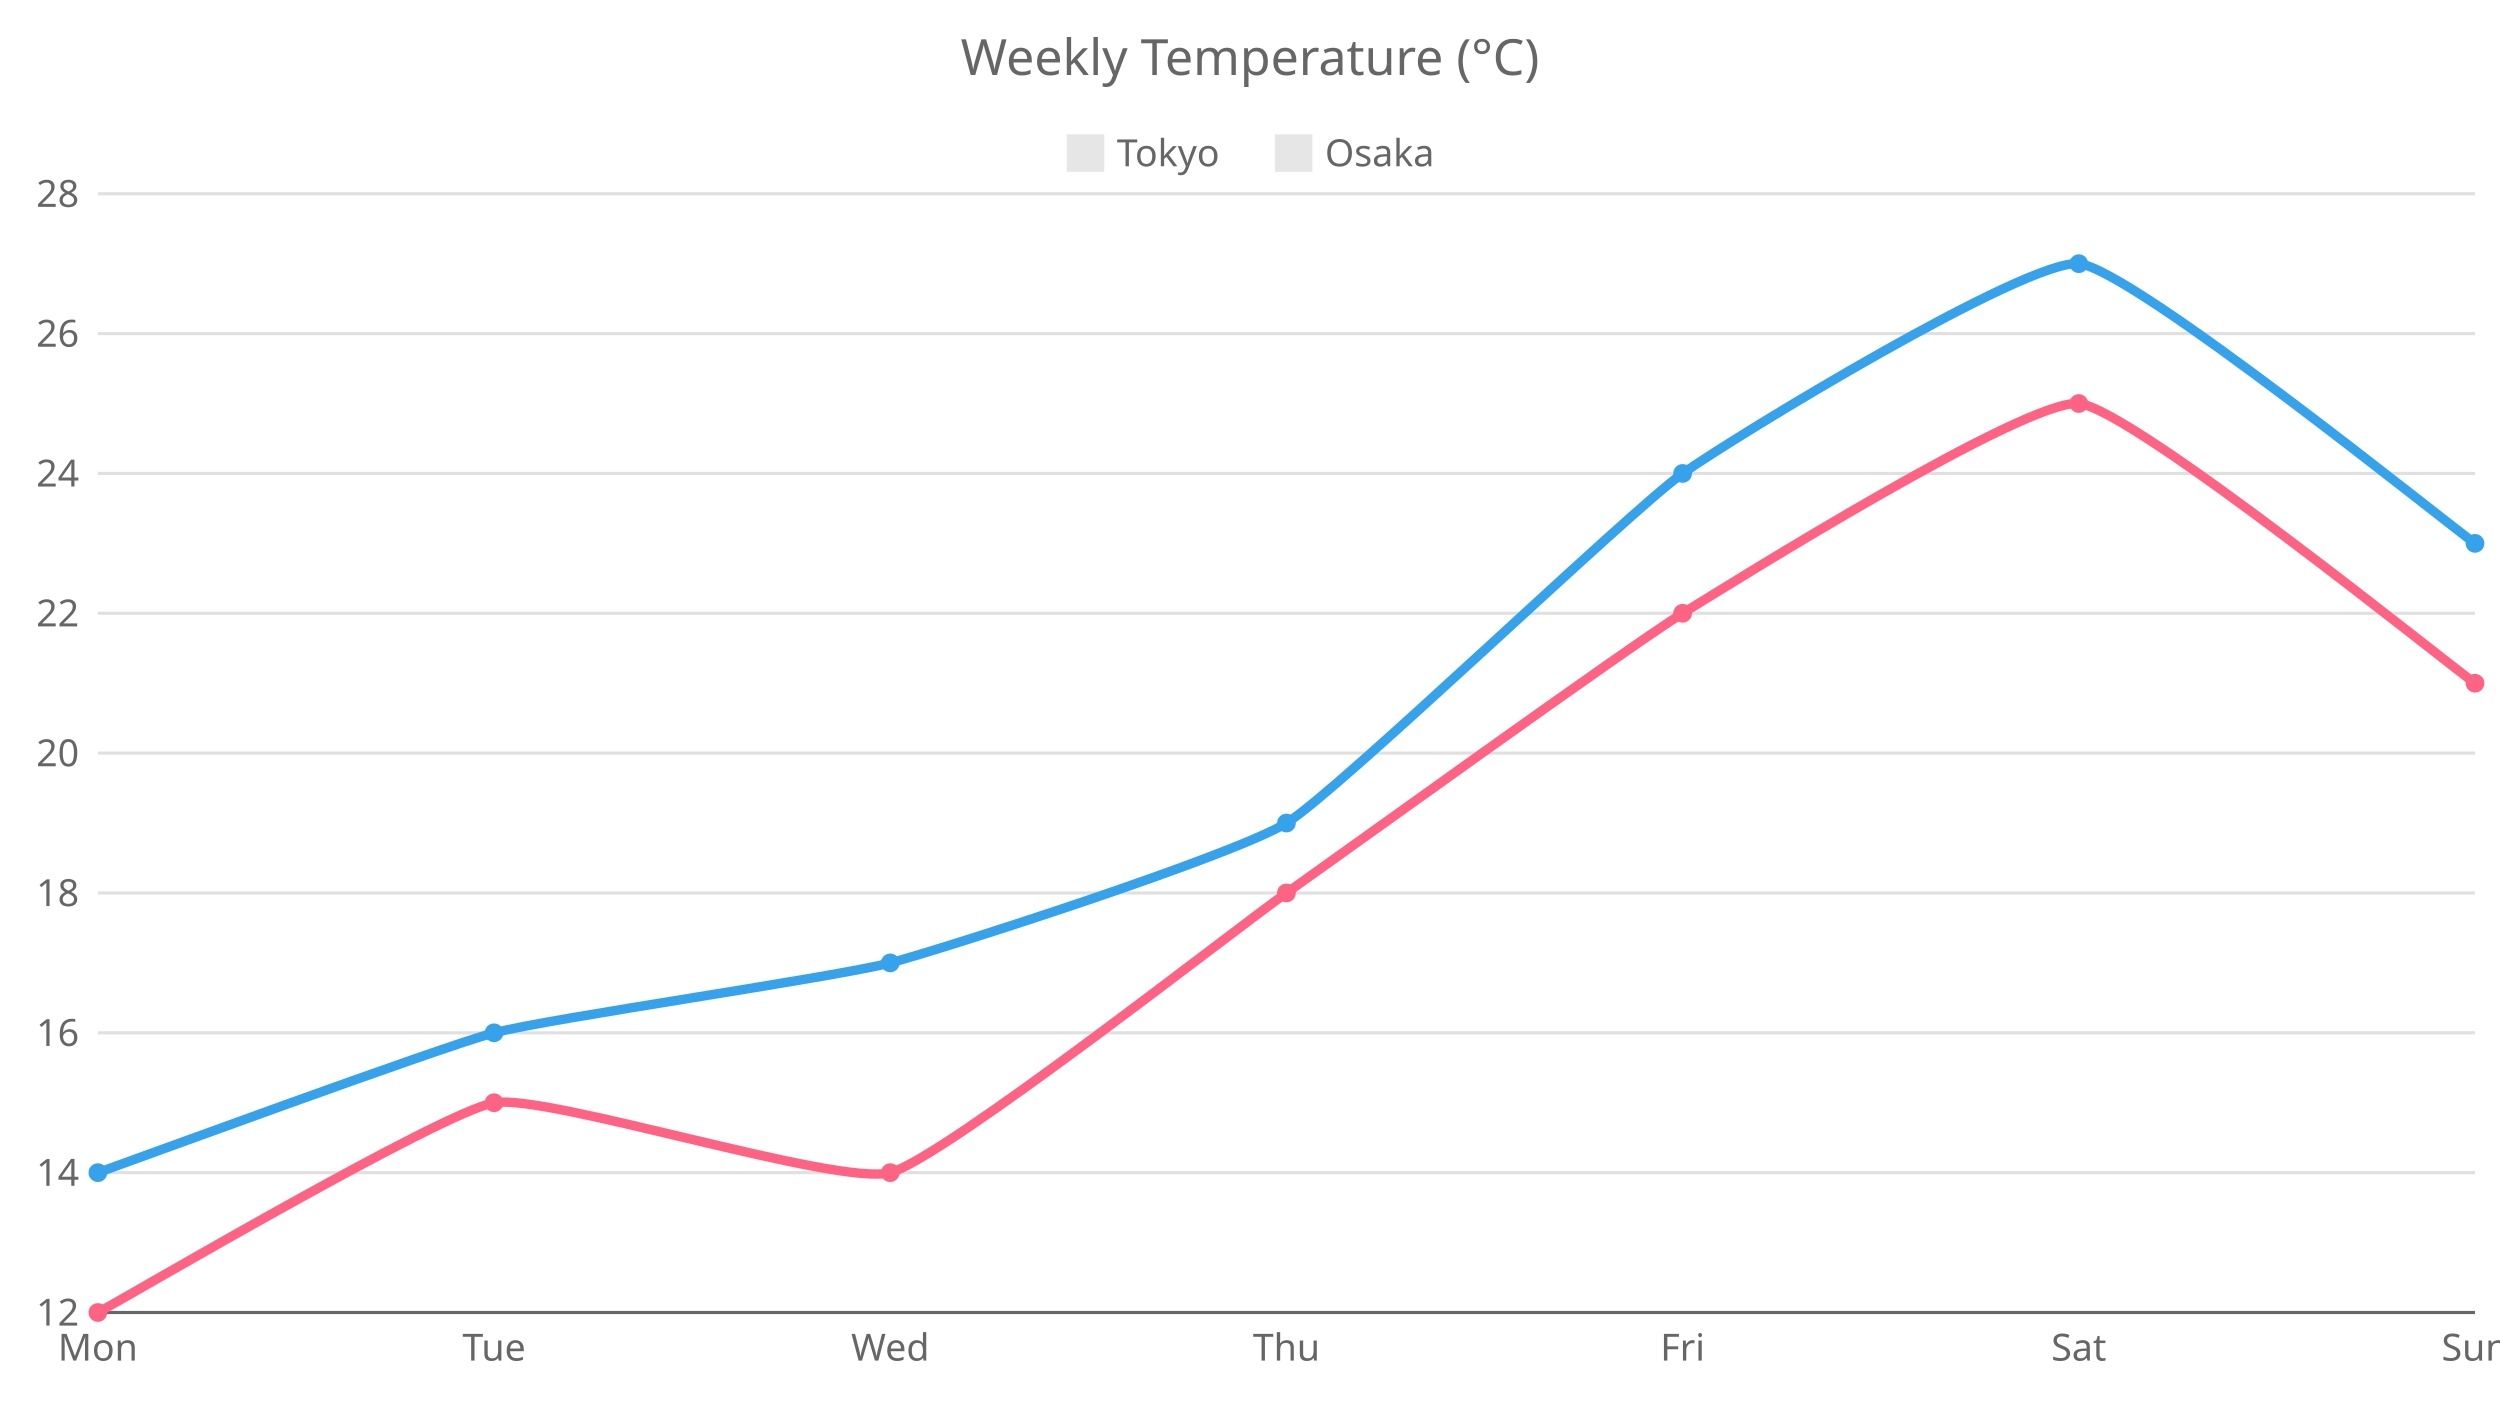
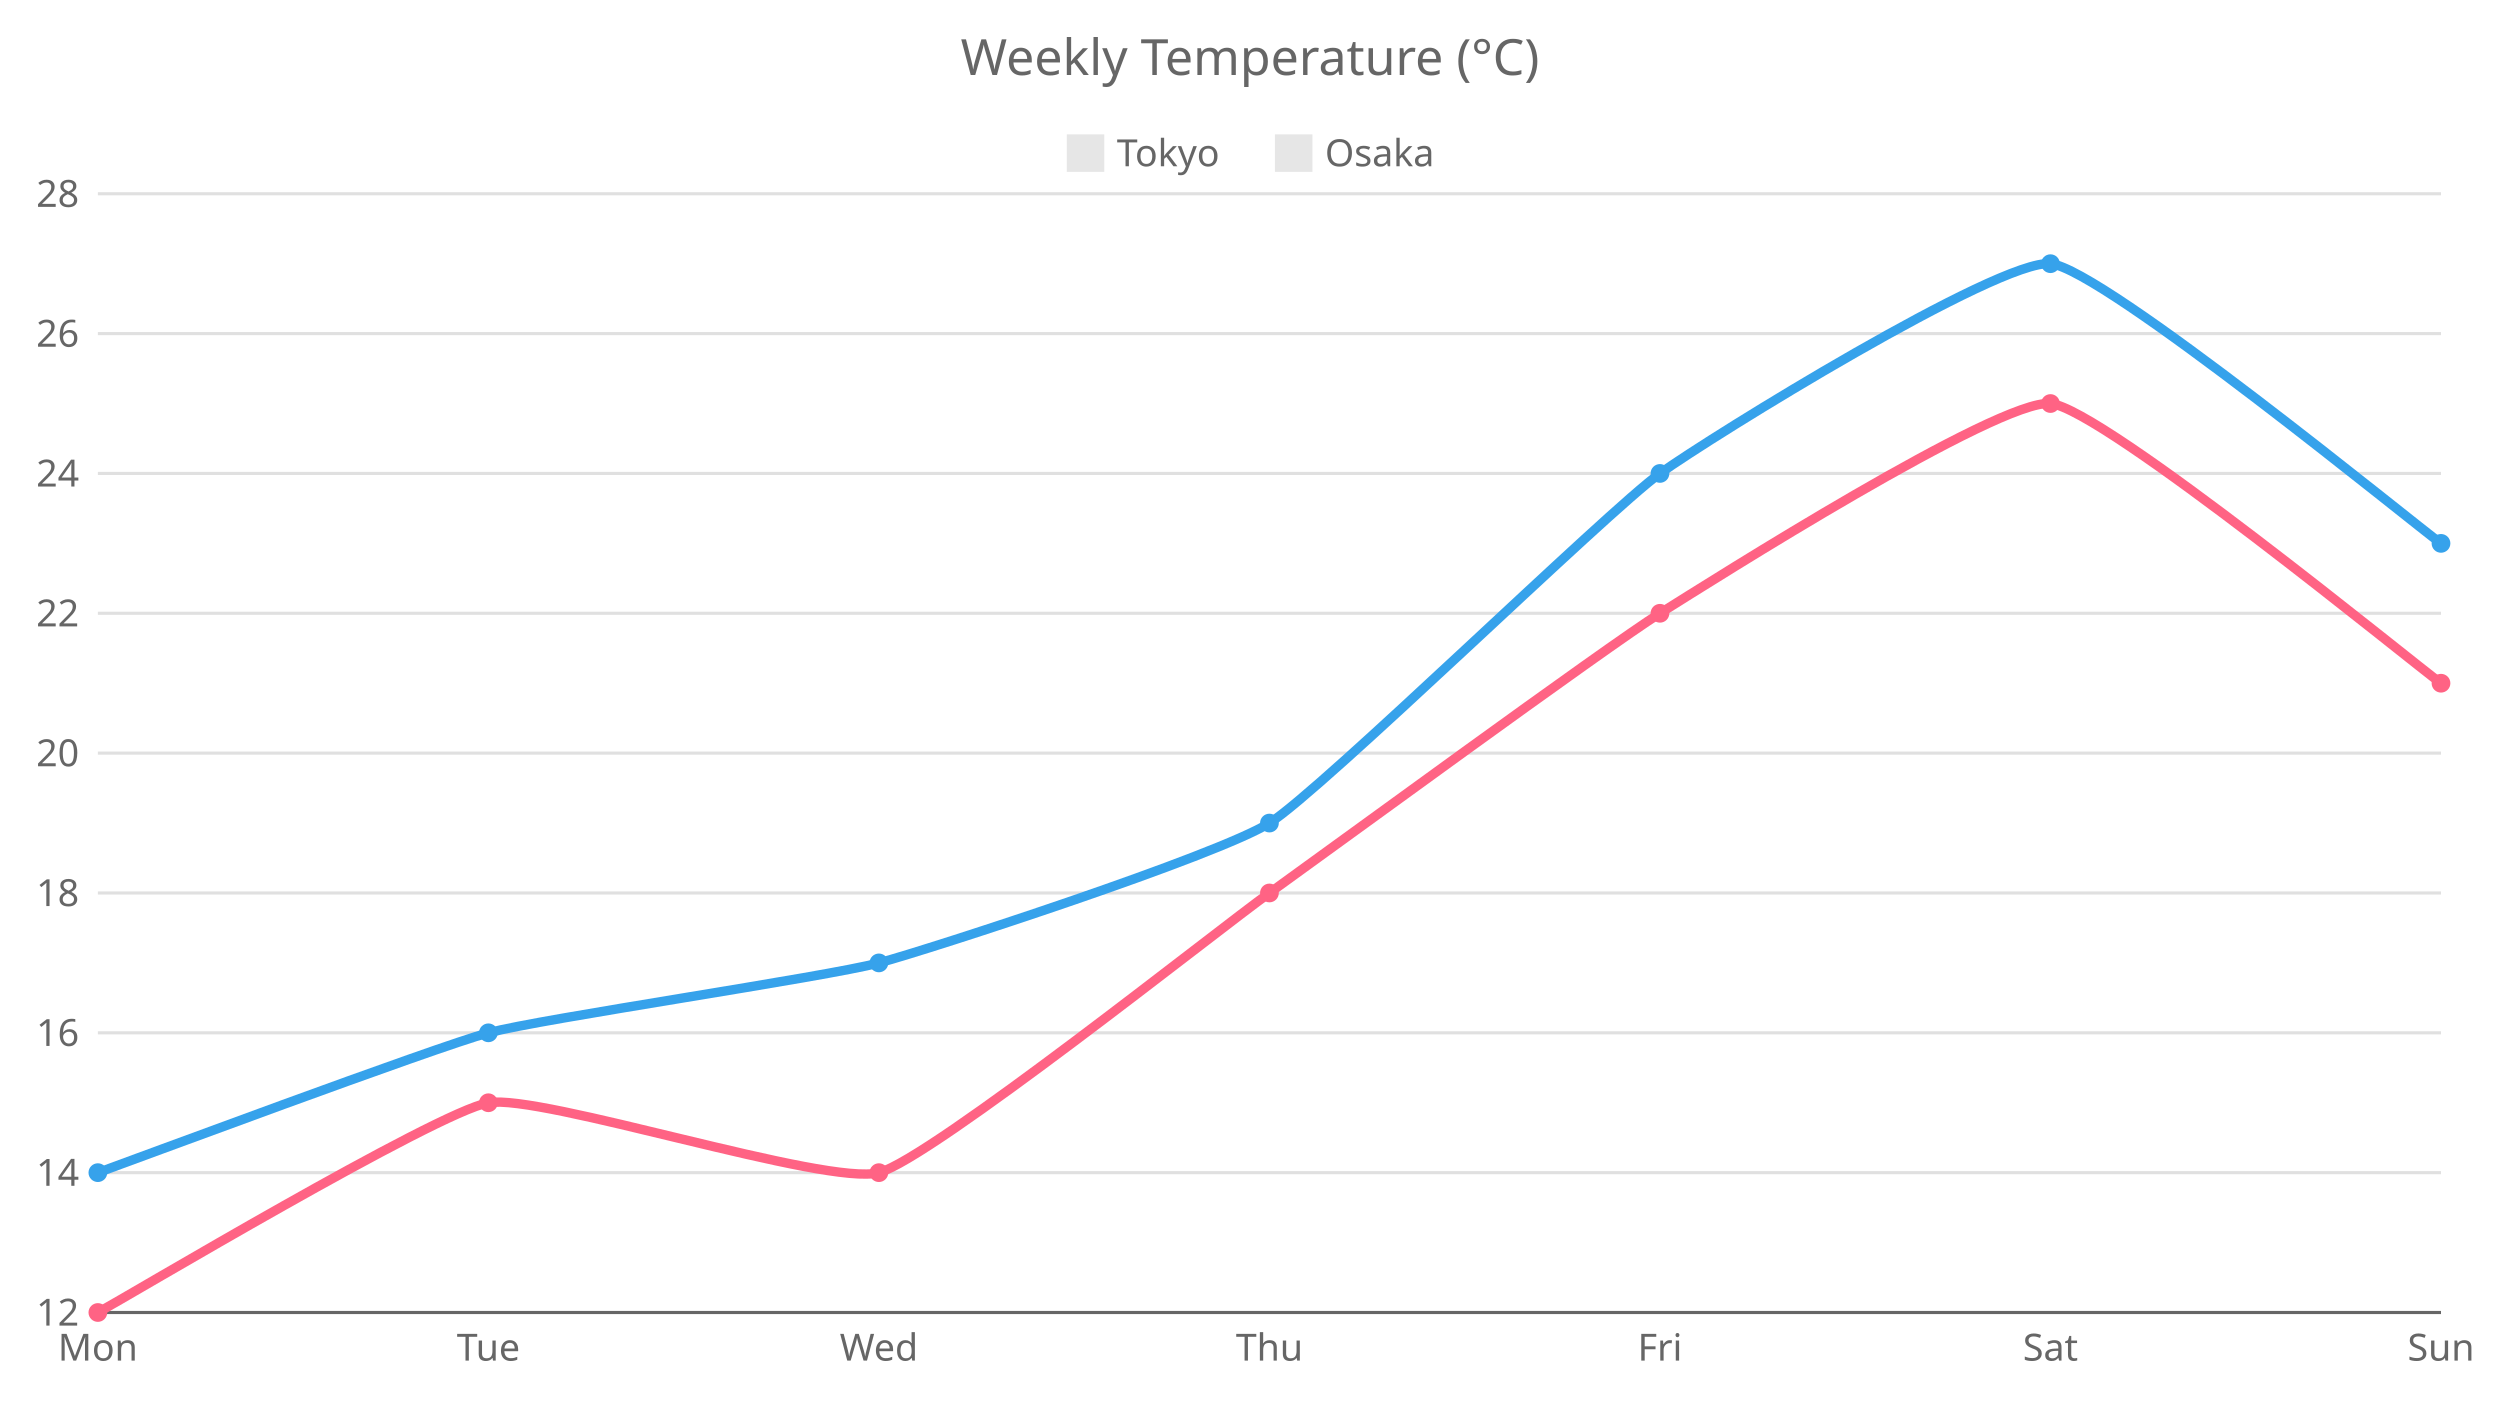
<svg xmlns="http://www.w3.org/2000/svg" width="800" height="450" viewBox="0 0 800 450">
  <text x="400" y="24" font-family="Noto Sans JP, sans-serif" font-size="16" text-anchor="middle" fill="#666666">Weekly Temperature (°C)</text>
-   <line x1="31.32" y1="420" x2="792" y2="420" stroke="#e0e0e0" stroke-width="1" />
+   <line x1="31.32" y1="420" x2="781.12" y2="420" stroke="#e0e0e0" stroke-width="1" />
  <text x="25.32" y="424.2" font-family="Noto Sans JP, sans-serif" font-size="12" text-anchor="end" fill="#666666">12</text>
-   <line x1="31.32" y1="375.25" x2="792" y2="375.25" stroke="#e0e0e0" stroke-width="1" />
+   <line x1="31.32" y1="375.25" x2="781.12" y2="375.25" stroke="#e0e0e0" stroke-width="1" />
  <text x="25.32" y="379.45" font-family="Noto Sans JP, sans-serif" font-size="12" text-anchor="end" fill="#666666">14</text>
-   <line x1="31.32" y1="330.5" x2="792" y2="330.5" stroke="#e0e0e0" stroke-width="1" />
+   <line x1="31.32" y1="330.5" x2="781.12" y2="330.5" stroke="#e0e0e0" stroke-width="1" />
  <text x="25.32" y="334.7" font-family="Noto Sans JP, sans-serif" font-size="12" text-anchor="end" fill="#666666">16</text>
-   <line x1="31.32" y1="285.75" x2="792" y2="285.75" stroke="#e0e0e0" stroke-width="1" />
+   <line x1="31.32" y1="285.75" x2="781.12" y2="285.75" stroke="#e0e0e0" stroke-width="1" />
  <text x="25.32" y="289.95" font-family="Noto Sans JP, sans-serif" font-size="12" text-anchor="end" fill="#666666">18</text>
-   <line x1="31.32" y1="241" x2="792" y2="241" stroke="#e0e0e0" stroke-width="1" />
+   <line x1="31.32" y1="241" x2="781.12" y2="241" stroke="#e0e0e0" stroke-width="1" />
  <text x="25.32" y="245.2" font-family="Noto Sans JP, sans-serif" font-size="12" text-anchor="end" fill="#666666">20</text>
-   <line x1="31.32" y1="196.25" x2="792" y2="196.25" stroke="#e0e0e0" stroke-width="1" />
+   <line x1="31.32" y1="196.25" x2="781.12" y2="196.25" stroke="#e0e0e0" stroke-width="1" />
  <text x="25.32" y="200.45" font-family="Noto Sans JP, sans-serif" font-size="12" text-anchor="end" fill="#666666">22</text>
-   <line x1="31.32" y1="151.5" x2="792" y2="151.5" stroke="#e0e0e0" stroke-width="1" />
+   <line x1="31.32" y1="151.5" x2="781.12" y2="151.5" stroke="#e0e0e0" stroke-width="1" />
  <text x="25.32" y="155.7" font-family="Noto Sans JP, sans-serif" font-size="12" text-anchor="end" fill="#666666">24</text>
-   <line x1="31.32" y1="106.75" x2="792" y2="106.75" stroke="#e0e0e0" stroke-width="1" />
+   <line x1="31.32" y1="106.75" x2="781.12" y2="106.75" stroke="#e0e0e0" stroke-width="1" />
  <text x="25.32" y="110.95" font-family="Noto Sans JP, sans-serif" font-size="12" text-anchor="end" fill="#666666">26</text>
-   <line x1="31.32" y1="62" x2="792" y2="62" stroke="#e0e0e0" stroke-width="1" />
+   <line x1="31.32" y1="62" x2="781.12" y2="62" stroke="#e0e0e0" stroke-width="1" />
  <text x="25.32" y="66.2" font-family="Noto Sans JP, sans-serif" font-size="12" text-anchor="end" fill="#666666">28</text>
-   <line x1="31.32" y1="420" x2="792" y2="420" stroke="#666666" stroke-width="1" />
+   <line x1="31.32" y1="420" x2="781.12" y2="420" stroke="#666666" stroke-width="1" />
  <text x="31.32" y="435.4" font-family="Noto Sans JP, sans-serif" font-size="12" text-anchor="middle" fill="#666666">Mon</text>
-   <text x="158.1" y="435.4" font-family="Noto Sans JP, sans-serif" font-size="12" text-anchor="middle" fill="#666666">Tue</text>
-   <text x="284.88" y="435.4" font-family="Noto Sans JP, sans-serif" font-size="12" text-anchor="middle" fill="#666666">Wed</text>
-   <text x="411.66" y="435.4" font-family="Noto Sans JP, sans-serif" font-size="12" text-anchor="middle" fill="#666666">Thu</text>
-   <text x="538.44" y="435.4" font-family="Noto Sans JP, sans-serif" font-size="12" text-anchor="middle" fill="#666666">Fri</text>
-   <text x="665.22" y="435.4" font-family="Noto Sans JP, sans-serif" font-size="12" text-anchor="middle" fill="#666666">Sat</text>
-   <text x="792" y="435.4" font-family="Noto Sans JP, sans-serif" font-size="12" text-anchor="middle" fill="#666666">Sun</text>
+   <text x="156.29" y="435.4" font-family="Noto Sans JP, sans-serif" font-size="12" text-anchor="middle" fill="#666666">Tue</text>
+   <text x="281.25" y="435.4" font-family="Noto Sans JP, sans-serif" font-size="12" text-anchor="middle" fill="#666666">Wed</text>
+   <text x="406.22" y="435.4" font-family="Noto Sans JP, sans-serif" font-size="12" text-anchor="middle" fill="#666666">Thu</text>
+   <text x="531.19" y="435.4" font-family="Noto Sans JP, sans-serif" font-size="12" text-anchor="middle" fill="#666666">Fri</text>
+   <text x="656.15" y="435.4" font-family="Noto Sans JP, sans-serif" font-size="12" text-anchor="middle" fill="#666666">Sat</text>
+   <text x="781.12" y="435.4" font-family="Noto Sans JP, sans-serif" font-size="12" text-anchor="middle" fill="#666666">Sun</text>
  <rect x="341.37" y="43" width="12" height="12" fill="#000000" fill-opacity="0.1" />
  <text x="357.37" y="53.2" font-family="Noto Sans JP, sans-serif" font-size="12" text-anchor="start" fill="#666666">Tokyo</text>
  <rect x="407.98" y="43" width="12" height="12" fill="#000000" fill-opacity="0.1" />
  <text x="423.98" y="53.2" font-family="Noto Sans JP, sans-serif" font-size="12" text-anchor="start" fill="#666666">Osaka</text>
-   <path d="M 31.32 420 C 39.77 415.53 141.2 355.86 158.1 352.88 C 175 349.89 267.98 379.73 284.88 375.25 C 301.78 370.78 394.76 297.68 411.66 285.75 C 428.56 273.82 521.54 206.69 538.44 196.25 C 555.34 185.81 648.32 127.63 665.22 129.13 C 682.12 130.62 783.55 212.66 792 218.63 " fill="none" stroke="#ff6384" stroke-width="3" />
+   <path d="M 31.32 420 C 39.65 415.53 139.62 355.86 156.29 352.88 C 172.95 349.89 264.59 379.73 281.25 375.25 C 297.92 370.78 389.56 297.68 406.22 285.75 C 422.88 273.82 514.53 206.69 531.19 196.25 C 547.85 185.81 639.49 127.63 656.15 129.13 C 672.82 130.62 772.79 212.66 781.12 218.63 " fill="none" stroke="#ff6384" stroke-width="3" />
  <circle cx="31.32" cy="420" r="3" fill="#ff6384" />
-   <circle cx="158.1" cy="352.88" r="3" fill="#ff6384" />
-   <circle cx="284.88" cy="375.25" r="3" fill="#ff6384" />
-   <circle cx="411.66" cy="285.75" r="3" fill="#ff6384" />
-   <circle cx="538.44" cy="196.25" r="3" fill="#ff6384" />
-   <circle cx="665.22" cy="129.13" r="3" fill="#ff6384" />
-   <circle cx="792" cy="218.63" r="3" fill="#ff6384" />
-   <path d="M 31.32 375.25 C 39.77 372.27 141.2 334.98 158.1 330.5 C 175 326.02 267.98 312.6 284.88 308.13 C 301.78 303.65 394.76 273.82 411.66 263.38 C 428.56 252.93 521.54 163.43 538.44 151.5 C 555.34 139.57 648.32 82.88 665.22 84.38 C 682.12 85.87 783.55 167.91 792 173.88 " fill="none" stroke="#36a2eb" stroke-width="3" />
+   <circle cx="156.29" cy="352.88" r="3" fill="#ff6384" />
+   <circle cx="281.25" cy="375.25" r="3" fill="#ff6384" />
+   <circle cx="406.22" cy="285.75" r="3" fill="#ff6384" />
+   <circle cx="531.19" cy="196.25" r="3" fill="#ff6384" />
+   <circle cx="656.15" cy="129.13" r="3" fill="#ff6384" />
+   <circle cx="781.12" cy="218.63" r="3" fill="#ff6384" />
+   <path d="M 31.32 375.25 C 39.65 372.27 139.62 334.98 156.29 330.5 C 172.95 326.02 264.59 312.6 281.25 308.13 C 297.92 303.65 389.56 273.82 406.22 263.38 C 422.88 252.93 514.53 163.43 531.19 151.5 C 547.85 139.57 639.49 82.88 656.15 84.38 C 672.82 85.87 772.79 167.91 781.12 173.88 " fill="none" stroke="#36a2eb" stroke-width="3" />
  <circle cx="31.32" cy="375.25" r="3" fill="#36a2eb" />
-   <circle cx="158.1" cy="330.5" r="3" fill="#36a2eb" />
-   <circle cx="284.88" cy="308.13" r="3" fill="#36a2eb" />
-   <circle cx="411.66" cy="263.38" r="3" fill="#36a2eb" />
-   <circle cx="538.44" cy="151.5" r="3" fill="#36a2eb" />
-   <circle cx="665.22" cy="84.38" r="3" fill="#36a2eb" />
-   <circle cx="792" cy="173.88" r="3" fill="#36a2eb" />
+   <circle cx="156.29" cy="330.5" r="3" fill="#36a2eb" />
+   <circle cx="281.25" cy="308.13" r="3" fill="#36a2eb" />
+   <circle cx="406.22" cy="263.38" r="3" fill="#36a2eb" />
+   <circle cx="531.19" cy="151.5" r="3" fill="#36a2eb" />
+   <circle cx="656.15" cy="84.38" r="3" fill="#36a2eb" />
+   <circle cx="781.12" cy="173.88" r="3" fill="#36a2eb" />
</svg>
